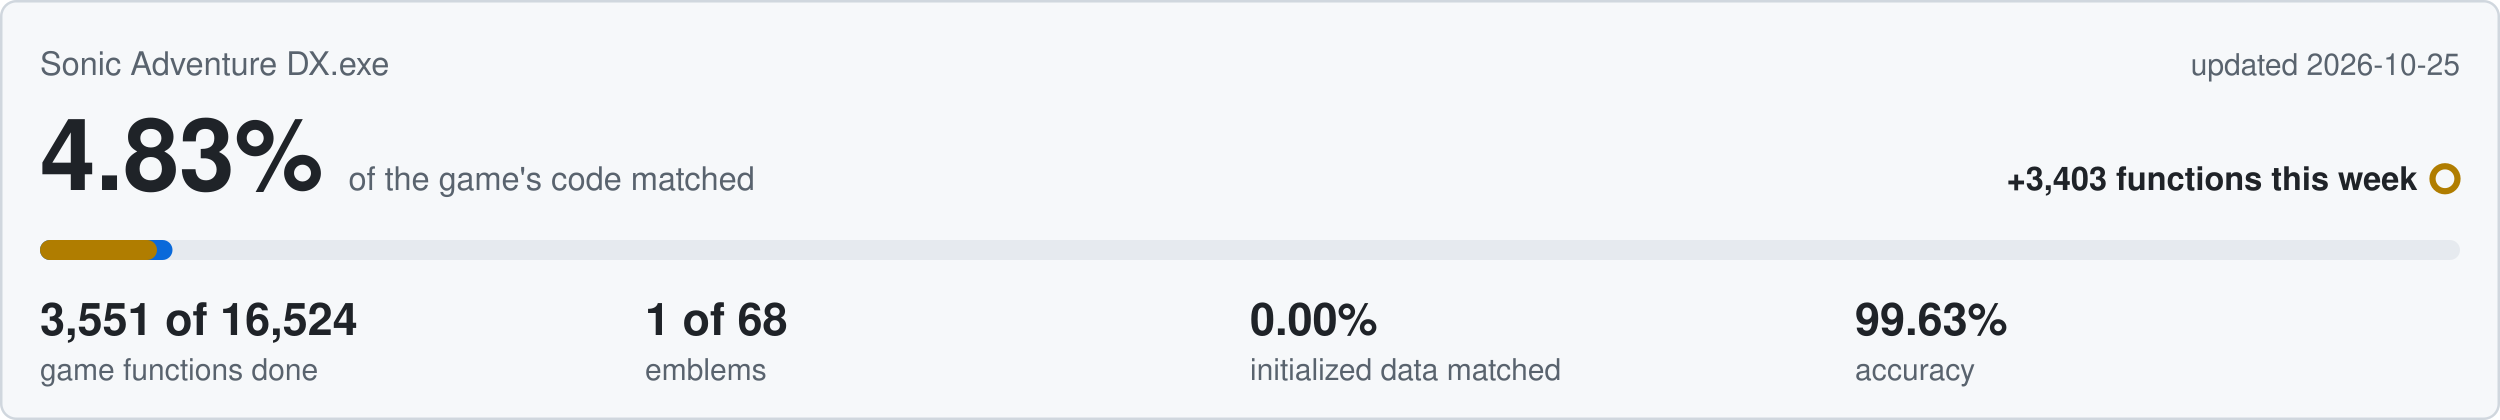
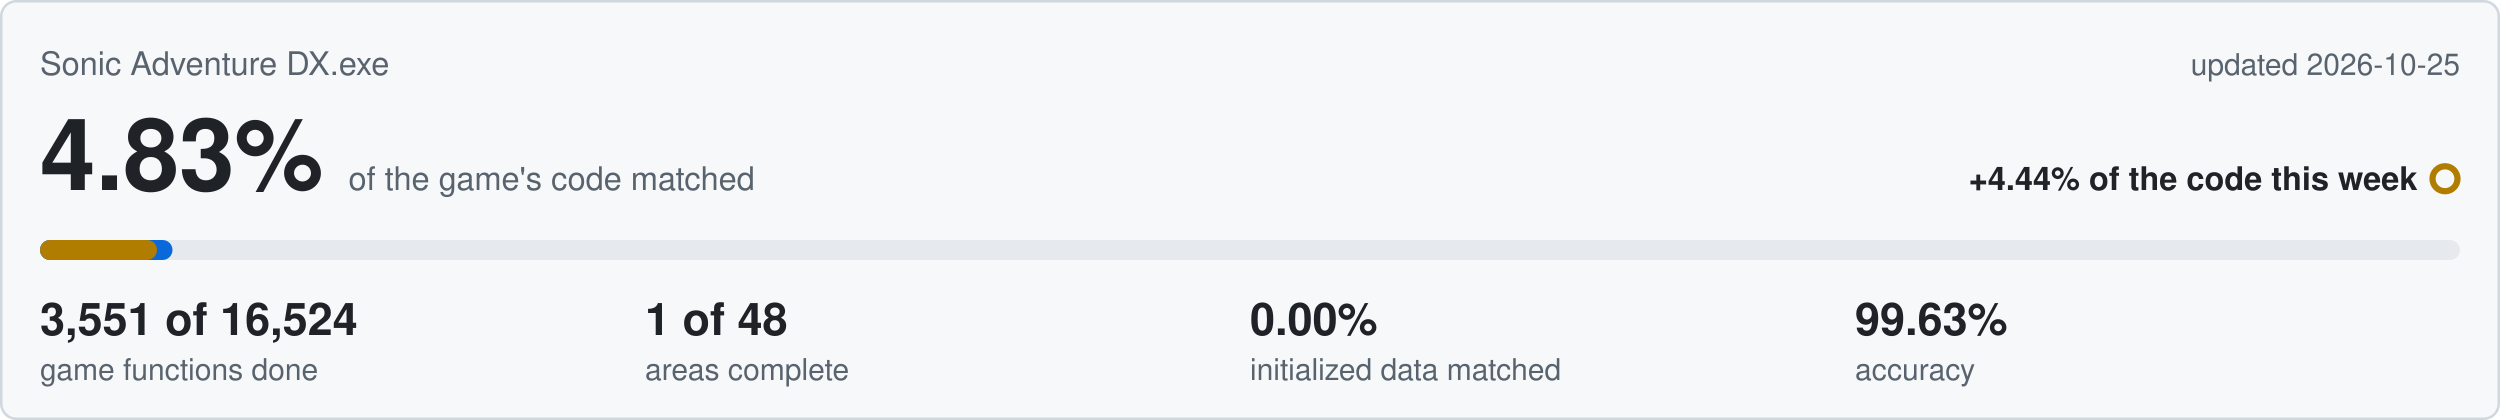
<svg xmlns="http://www.w3.org/2000/svg" viewBox="0 0 1000 168" width="1000" height="168">
  <rect x="0.5" y="0.5" width="999" height="167" rx="6" fill="#f6f8fa" stroke="#d0d7de" />
  <text x="16" y="30" font-family="Segoe UI,Helvetica,Arial,sans-serif" font-size="13" fill="#59636e">Sonic Adventure DX.exe</text>
  <text x="984" y="30" text-anchor="end" font-family="Segoe UI,Helvetica,Arial,sans-serif" font-size="12" fill="#59636e">updated 2026-10-25</text>
  <text x="16" y="76" font-family="Segoe UI,Helvetica,Arial,sans-serif" font-size="40" font-weight="600" fill="#1f2328">4.83%<tspan dx="10" font-size="13" font-weight="400" fill="#59636e">of the game's code matched</tspan>
  </text>
-   <text x="967" y="76" text-anchor="end" font-family="Segoe UI,Helvetica,Arial,sans-serif" font-size="13" font-weight="600" fill="#1f2328">+3,403 functions this week</text>
+   <text x="967" y="76" text-anchor="end" font-family="Segoe UI,Helvetica,Arial,sans-serif" font-size="13" font-weight="600" fill="#1f2328">+4.44% of the code this week</text>
  <circle cx="978" cy="71.5" r="5" fill="none" stroke="#b07d00" stroke-width="2.5" />
  <rect x="16" y="96" width="968" height="8" rx="4" fill="#e6eaef" />
  <rect x="16" y="96" width="53.0" height="8" rx="4" fill="#0969da" />
  <rect x="16" y="96" width="46.8" height="8" rx="4" fill="#b07d00" />
  <text x="16" y="134" font-family="Segoe UI,Helvetica,Arial,sans-serif" font-size="18" font-weight="600" fill="#1f2328">3,551 of 16,524</text>
  <text x="16" y="152" font-family="Segoe UI,Helvetica,Arial,sans-serif" font-size="12" fill="#59636e">game functions done</text>
-   <text x="258" y="134" font-family="Segoe UI,Helvetica,Arial,sans-serif" font-size="18" font-weight="600" fill="#1f2328">1 of 68</text>
-   <text x="258" y="152" font-family="Segoe UI,Helvetica,Arial,sans-serif" font-size="12" fill="#59636e">emblems</text>
+   <text x="258" y="134" font-family="Segoe UI,Helvetica,Arial,sans-serif" font-size="18" font-weight="600" fill="#1f2328">1 of 48</text>
+   <text x="258" y="152" font-family="Segoe UI,Helvetica,Arial,sans-serif" font-size="12" fill="#59636e">areas complete</text>
  <text x="500" y="134" font-family="Segoe UI,Helvetica,Arial,sans-serif" font-size="18" font-weight="600" fill="#1f2328">0.00%</text>
  <text x="500" y="152" font-family="Segoe UI,Helvetica,Arial,sans-serif" font-size="12" fill="#59636e">initialized data matched</text>
  <text x="742" y="134" font-family="Segoe UI,Helvetica,Arial,sans-serif" font-size="18" font-weight="600" fill="#1f2328">99.63%</text>
  <text x="742" y="152" font-family="Segoe UI,Helvetica,Arial,sans-serif" font-size="12" fill="#59636e">accuracy</text>
</svg>
